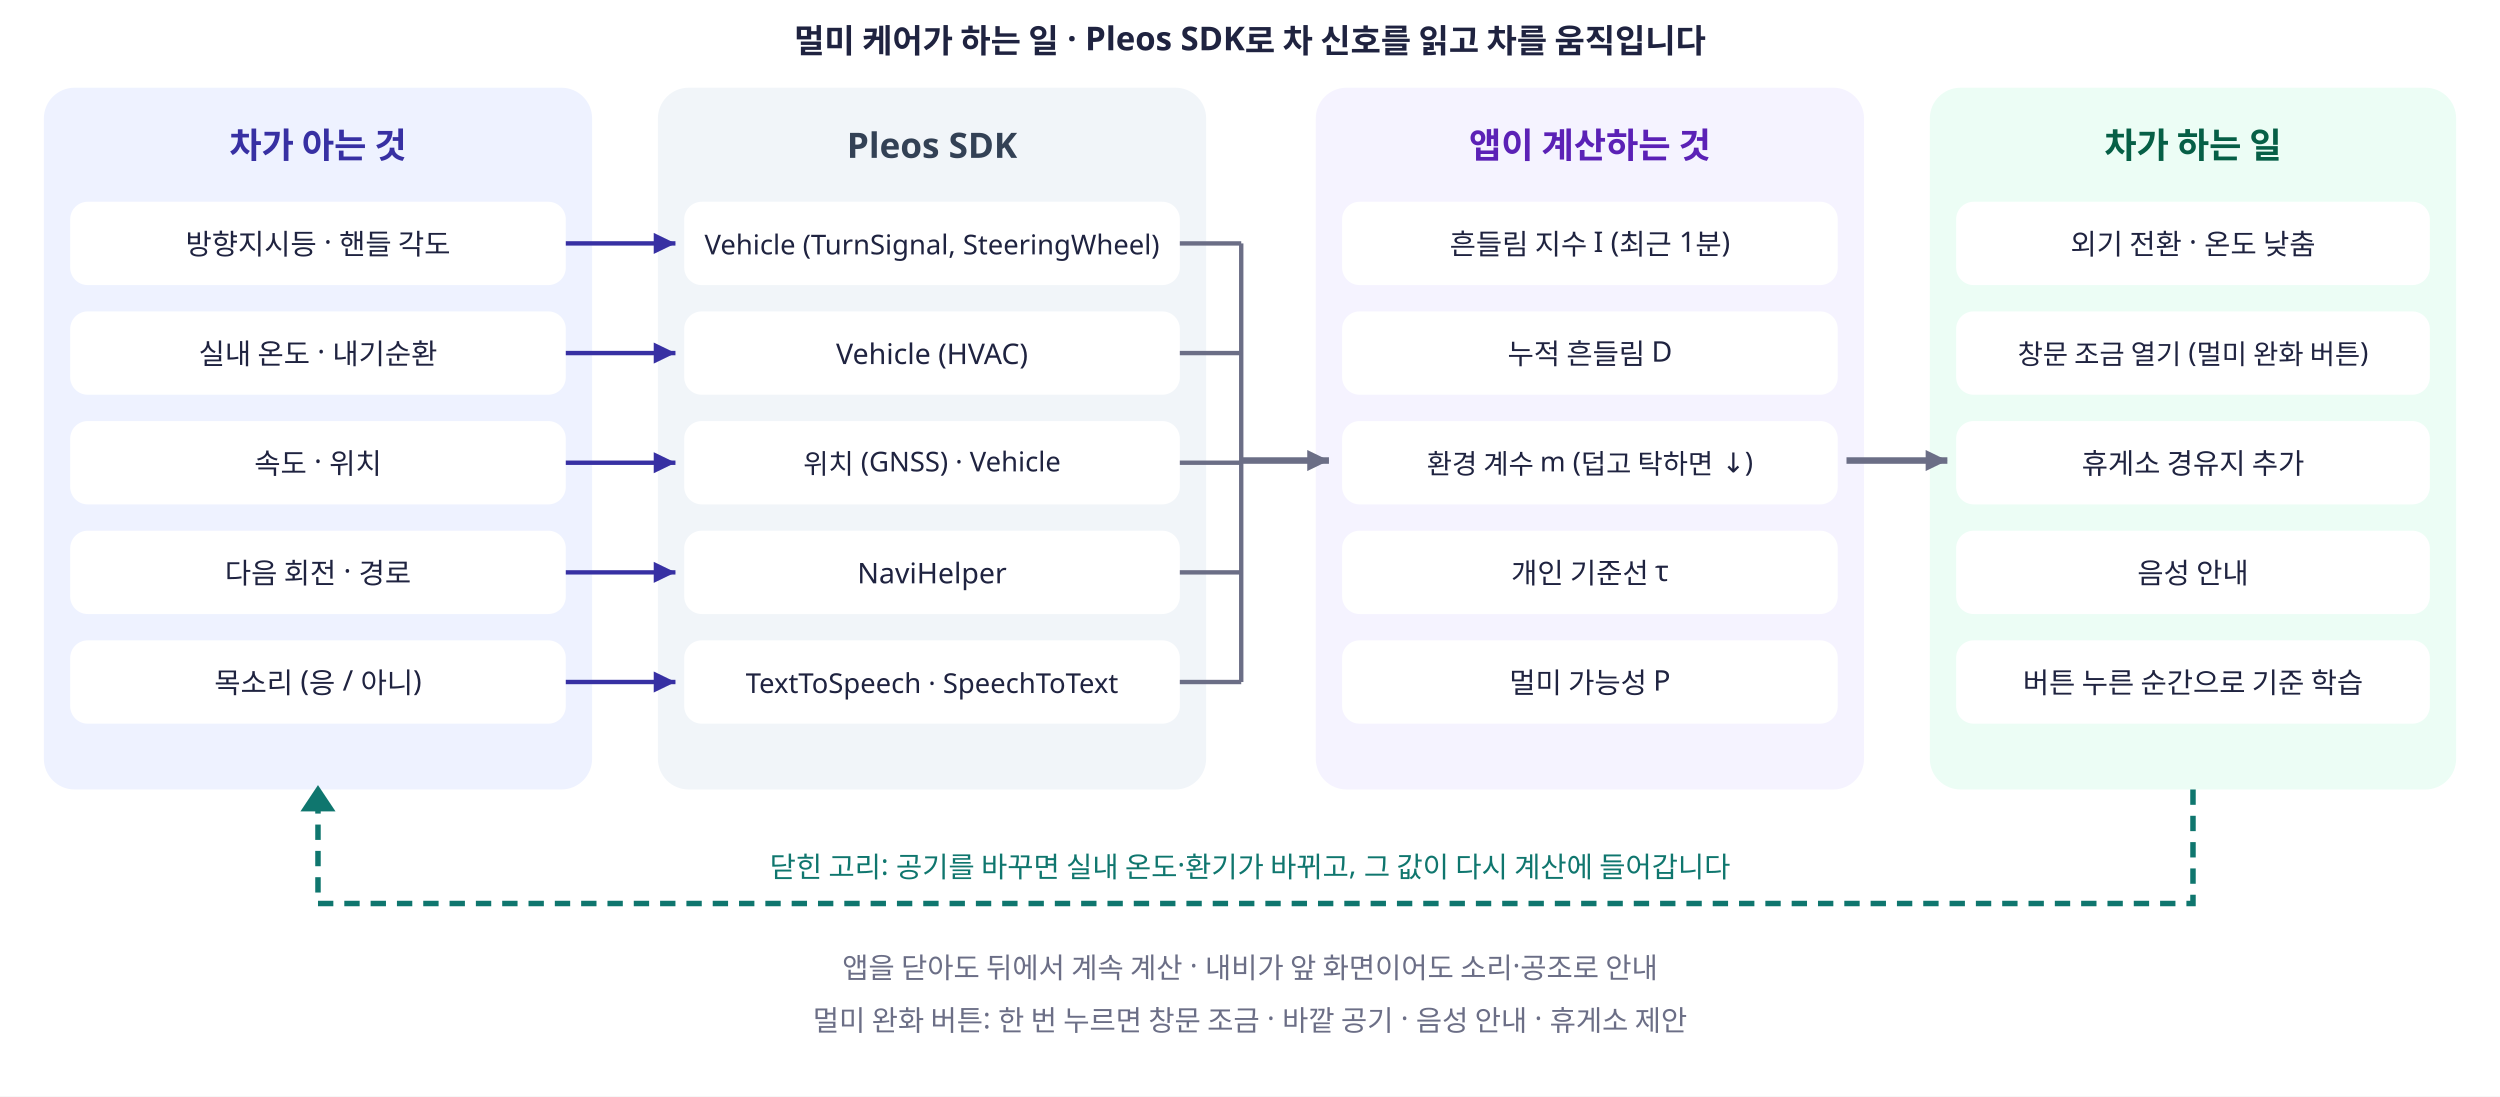
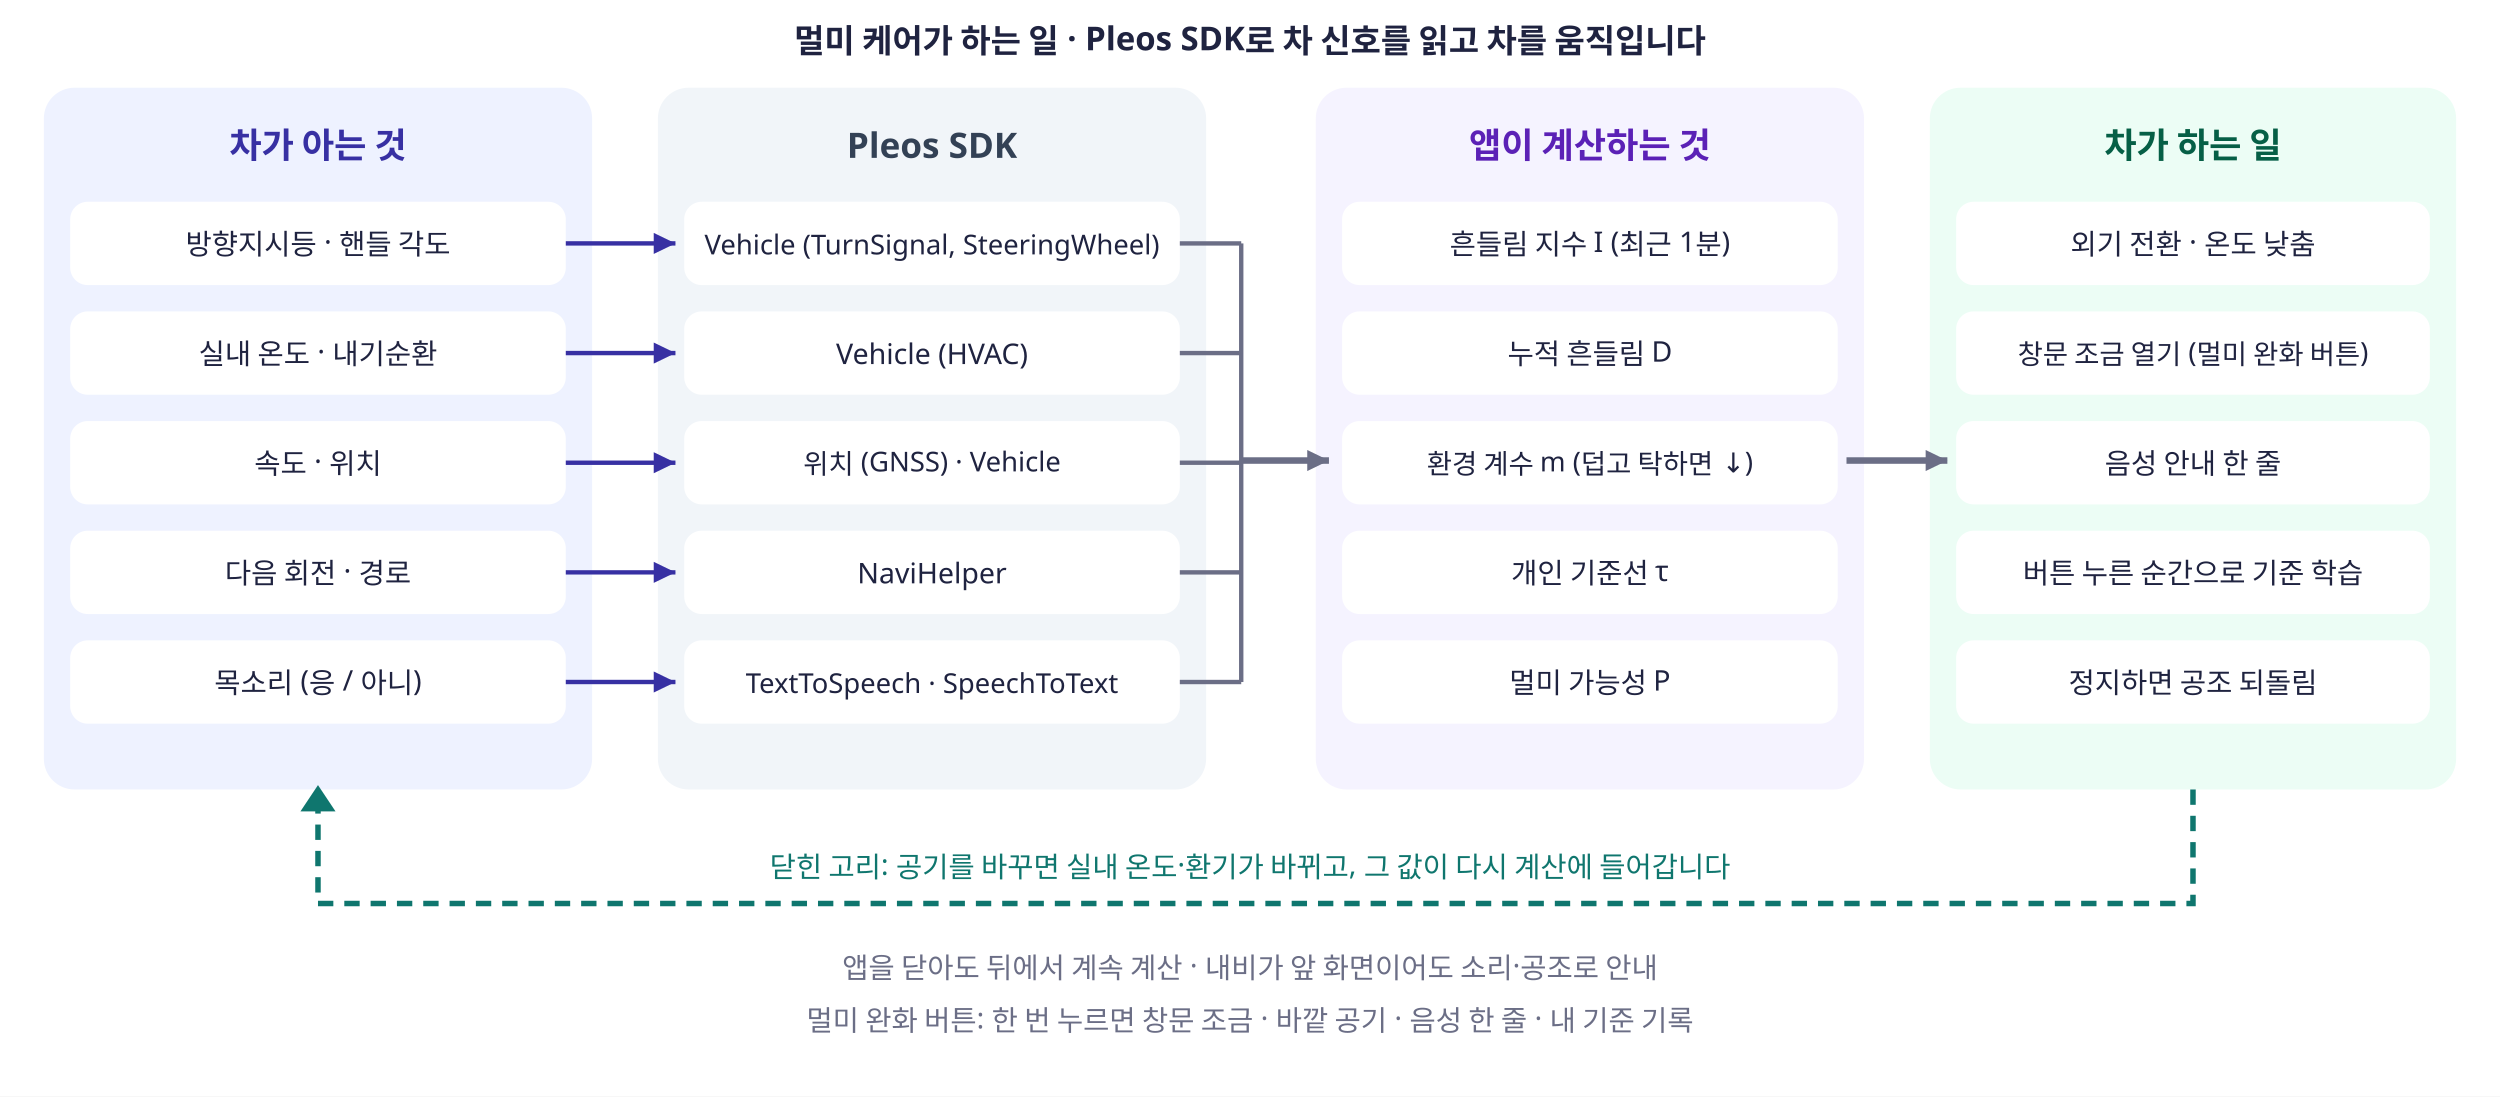
<svg xmlns="http://www.w3.org/2000/svg" viewBox="0 0 1140 500" font-family="Apple SD Gothic Neo, Noto Sans KR, Malgun Gothic, sans-serif" font-size="13">
  <rect width="1140" height="500" fill="#fff" />
  <rect x="20.0" y="40.0" width="250.0" height="320.0" rx="14" fill="#EEF2FF" />
  <text x="145.0" y="72.0" font-size="16" fill="#3730A3" text-anchor="middle" font-weight="700">차가 아는 것</text>
  <rect x="32.0" y="92.0" width="226.0" height="38.0" rx="8" fill="#fff" />
  <text x="145.0" y="116.0" font-size="13" fill="#1F2340" text-anchor="middle" font-weight="400">방향지시등 · 핸들 각도</text>
  <rect x="32.0" y="142.0" width="226.0" height="38.0" rx="8" fill="#fff" />
  <text x="145.0" y="166.0" font-size="13" fill="#1F2340" text-anchor="middle" font-weight="400">실내 온도 · 내기순환</text>
  <rect x="32.0" y="192.0" width="226.0" height="38.0" rx="8" fill="#fff" />
  <text x="145.0" y="216.0" font-size="13" fill="#1F2340" text-anchor="middle" font-weight="400">속도 · 위치</text>
  <rect x="32.0" y="242.0" width="226.0" height="38.0" rx="8" fill="#fff" />
  <text x="145.0" y="266.0" font-size="13" fill="#1F2340" text-anchor="middle" font-weight="400">다음 회전 · 경로</text>
  <rect x="32.0" y="292.0" width="226.0" height="38.0" rx="8" fill="#fff" />
  <text x="145.0" y="316.0" font-size="13" fill="#1F2340" text-anchor="middle" font-weight="400">목소리 (응 / 아니)</text>
  <rect x="300.0" y="40.0" width="250.0" height="320.0" rx="14" fill="#F1F5F9" />
  <text x="425.0" y="72.0" font-size="16" fill="#334155" text-anchor="middle" font-weight="700">Pleos SDK</text>
  <rect x="312.0" y="92.0" width="226.0" height="38.0" rx="8" fill="#fff" />
  <text x="425.0" y="116.0" font-size="12.5" fill="#1F2340" text-anchor="middle" font-weight="400">Vehicle (TurnSignal, SteeringWheel)</text>
  <rect x="312.0" y="142.0" width="226.0" height="38.0" rx="8" fill="#fff" />
  <text x="425.0" y="166.0" font-size="13" fill="#1F2340" text-anchor="middle" font-weight="400">Vehicle (HVAC)</text>
  <rect x="312.0" y="192.0" width="226.0" height="38.0" rx="8" fill="#fff" />
  <text x="425.0" y="216.0" font-size="12.5" fill="#1F2340" text-anchor="middle" font-weight="400">위치 (GNSS) · Vehicle</text>
  <rect x="312.0" y="242.0" width="226.0" height="38.0" rx="8" fill="#fff" />
  <text x="425.0" y="266.0" font-size="13" fill="#1F2340" text-anchor="middle" font-weight="400">NaviHelper</text>
  <rect x="312.0" y="292.0" width="226.0" height="38.0" rx="8" fill="#fff" />
  <text x="425.0" y="316.0" font-size="12.5" fill="#1F2340" text-anchor="middle" font-weight="400">TextToSpeech · SpeechToText</text>
  <rect x="600.0" y="40.0" width="250.0" height="320.0" rx="14" fill="#F5F3FF" />
  <text x="725.0" y="72.0" font-size="16" fill="#5B21B6" text-anchor="middle" font-weight="700">앱이 계산하는 것</text>
  <rect x="612.0" y="92.0" width="226.0" height="38.0" rx="8" fill="#fff" />
  <text x="725.0" y="116.0" font-size="13" fill="#1F2340" text-anchor="middle" font-weight="400">흔들림 지수 I (최근 1분)</text>
  <rect x="612.0" y="142.0" width="226.0" height="38.0" rx="8" fill="#fff" />
  <text x="725.0" y="166.0" font-size="13" fill="#1F2340" text-anchor="middle" font-weight="400">누적 흔들림 D</text>
  <rect x="612.0" y="192.0" width="226.0" height="38.0" rx="8" fill="#fff" />
  <text x="725.0" y="216.0" font-size="12.5" fill="#1F2340" text-anchor="middle" font-weight="400">환경 계수 m (덥고 탁하면 ↓)</text>
  <rect x="612.0" y="242.0" width="226.0" height="38.0" rx="8" fill="#fff" />
  <text x="725.0" y="266.0" font-size="13" fill="#1F2340" text-anchor="middle" font-weight="400">개인 기준선 τ</text>
  <rect x="612.0" y="292.0" width="226.0" height="38.0" rx="8" fill="#fff" />
  <text x="725.0" y="316.0" font-size="13" fill="#1F2340" text-anchor="middle" font-weight="400">멀미 가능성 P</text>
  <rect x="880.0" y="40.0" width="240.0" height="320.0" rx="14" fill="#ECFDF5" />
  <text x="1000.0" y="72.0" font-size="16" fill="#065F46" text-anchor="middle" font-weight="700">차가 하는 일</text>
  <rect x="892.0" y="92.0" width="216.0" height="38.0" rx="8" fill="#fff" />
  <text x="1000.0" y="116.0" font-size="13" fill="#1F2340" text-anchor="middle" font-weight="400">외기 전환 · 온도 낮춤</text>
  <rect x="892.0" y="142.0" width="216.0" height="38.0" rx="8" fill="#fff" />
  <text x="1000.0" y="166.0" font-size="12.5" fill="#1F2340" text-anchor="middle" font-weight="400">창문 조금 열기 (멀미 완화 버튼)</text>
  <rect x="892.0" y="192.0" width="216.0" height="38.0" rx="8" fill="#fff" />
-   <text x="1000.0" y="216.0" font-size="13" fill="#1F2340" text-anchor="middle" font-weight="400">휴게소 경유지 추가</text>
+   <text x="1000.0" y="216.0" font-size="13" fill="#1F2340" text-anchor="middle" font-weight="400">음성 안내 한 줄</text>
  <rect x="892.0" y="242.0" width="216.0" height="38.0" rx="8" fill="#fff" />
-   <text x="1000.0" y="266.0" font-size="13" fill="#1F2340" text-anchor="middle" font-weight="400">음성 안내</text>
+   <text x="1000.0" y="266.0" font-size="13" fill="#1F2340" text-anchor="middle" font-weight="400">버튼 누른 순간으로 기준 학습</text>
  <rect x="892.0" y="292.0" width="216.0" height="38.0" rx="8" fill="#fff" />
-   <text x="1000.0" y="316.0" font-size="13" fill="#1F2340" text-anchor="middle" font-weight="400">버튼 누른 순간으로 기준 학습</text>
+   <text x="1000.0" y="316.0" font-size="13" fill="#1F2340" text-anchor="middle" font-weight="400">정지하면 공조 되돌림</text>
  <polyline points="258.0,111.0 308.0,111.0" fill="none" stroke="#3730A3" stroke-width="2" stroke-linejoin="round" />
  <path d="M308.0 111.0 L298.1 115.8 L298.1 106.2 Z" fill="#3730A3" />
  <polyline points="258.0,161.0 308.0,161.0" fill="none" stroke="#3730A3" stroke-width="2" stroke-linejoin="round" />
  <path d="M308.0 161.0 L298.1 165.8 L298.1 156.2 Z" fill="#3730A3" />
  <polyline points="258.0,211.0 308.0,211.0" fill="none" stroke="#3730A3" stroke-width="2" stroke-linejoin="round" />
  <path d="M308.0 211.0 L298.1 215.8 L298.1 206.2 Z" fill="#3730A3" />
  <polyline points="258.0,261.0 308.0,261.0" fill="none" stroke="#3730A3" stroke-width="2" stroke-linejoin="round" />
  <path d="M308.0 261.0 L298.1 265.8 L298.1 256.2 Z" fill="#3730A3" />
  <polyline points="258.0,311.0 308.0,311.0" fill="none" stroke="#3730A3" stroke-width="2" stroke-linejoin="round" />
  <path d="M308.0 311.0 L298.1 315.8 L298.1 306.2 Z" fill="#3730A3" />
  <line x1="538.0" y1="111.0" x2="566.0" y2="111.0" stroke="#6B6E86" stroke-width="2" />
  <line x1="538.0" y1="161.0" x2="566.0" y2="161.0" stroke="#6B6E86" stroke-width="2" />
  <line x1="538.0" y1="211.0" x2="566.0" y2="211.0" stroke="#6B6E86" stroke-width="2" />
  <line x1="538.0" y1="261.0" x2="566.0" y2="261.0" stroke="#6B6E86" stroke-width="2" />
  <line x1="538.0" y1="311.0" x2="566.0" y2="311.0" stroke="#6B6E86" stroke-width="2" />
  <line x1="566.0" y1="111.0" x2="566.0" y2="311.0" stroke="#6B6E86" stroke-width="2" />
  <polyline points="566.0,210.0 606.0,210.0" fill="none" stroke="#6B6E86" stroke-width="3" stroke-linejoin="round" />
  <path d="M606.0 210.0 L596.1 214.8 L596.1 205.2 Z" fill="#6B6E86" />
  <polyline points="842.0,210.0 888.0,210.0" fill="none" stroke="#6B6E86" stroke-width="3" stroke-linejoin="round" />
  <path d="M888.0 210.0 L878.1 214.8 L878.1 205.2 Z" fill="#6B6E86" />
  <path d="M1000 360 L1000 412 L145 412 L145 360" stroke="#0F766E" stroke-width="2.5" fill="none" stroke-dasharray="7 5" />
  <path d="M137 370 L145 358 L153 370" fill="#0F766E" />
  <text x="570.0" y="400.0" font-size="13" fill="#0F766E" text-anchor="middle" font-weight="400">닫힌 고리: 공기를 바꾸면 실내 온도·환기가 바뀌고, 그 값이 다시 계산에 들어갑니다</text>
  <text x="570.0" y="24.0" font-size="15" fill="#1F2340" text-anchor="middle" font-weight="700">멀미 케어가 하는 일 · Pleos SDK로 차 신호를 읽고 차를 움직입니다</text>
  <text x="570.0" y="446.0" font-size="13" fill="#6B6E86" text-anchor="middle" font-weight="400">앱을 닫아도 뒤에서 계속 계산 · 내비가 앞 화면이어도 소리·공조로 안내</text>
-   <text x="570.0" y="470.0" font-size="13" fill="#6B6E86" text-anchor="middle" font-weight="400">멀미 완화 버튼: 한 번 누르면 창문 조금 · 바깥 공기 · 음성 안내 · 휴게소 제안</text>
+   <text x="570.0" y="470.0" font-size="13" fill="#6B6E86" text-anchor="middle" font-weight="400">멀미 완화 버튼: 한 번 누르면 창문 조금 · 바깥 공기 · 음성 한 줄 · 내 기준 기록</text>
</svg>
